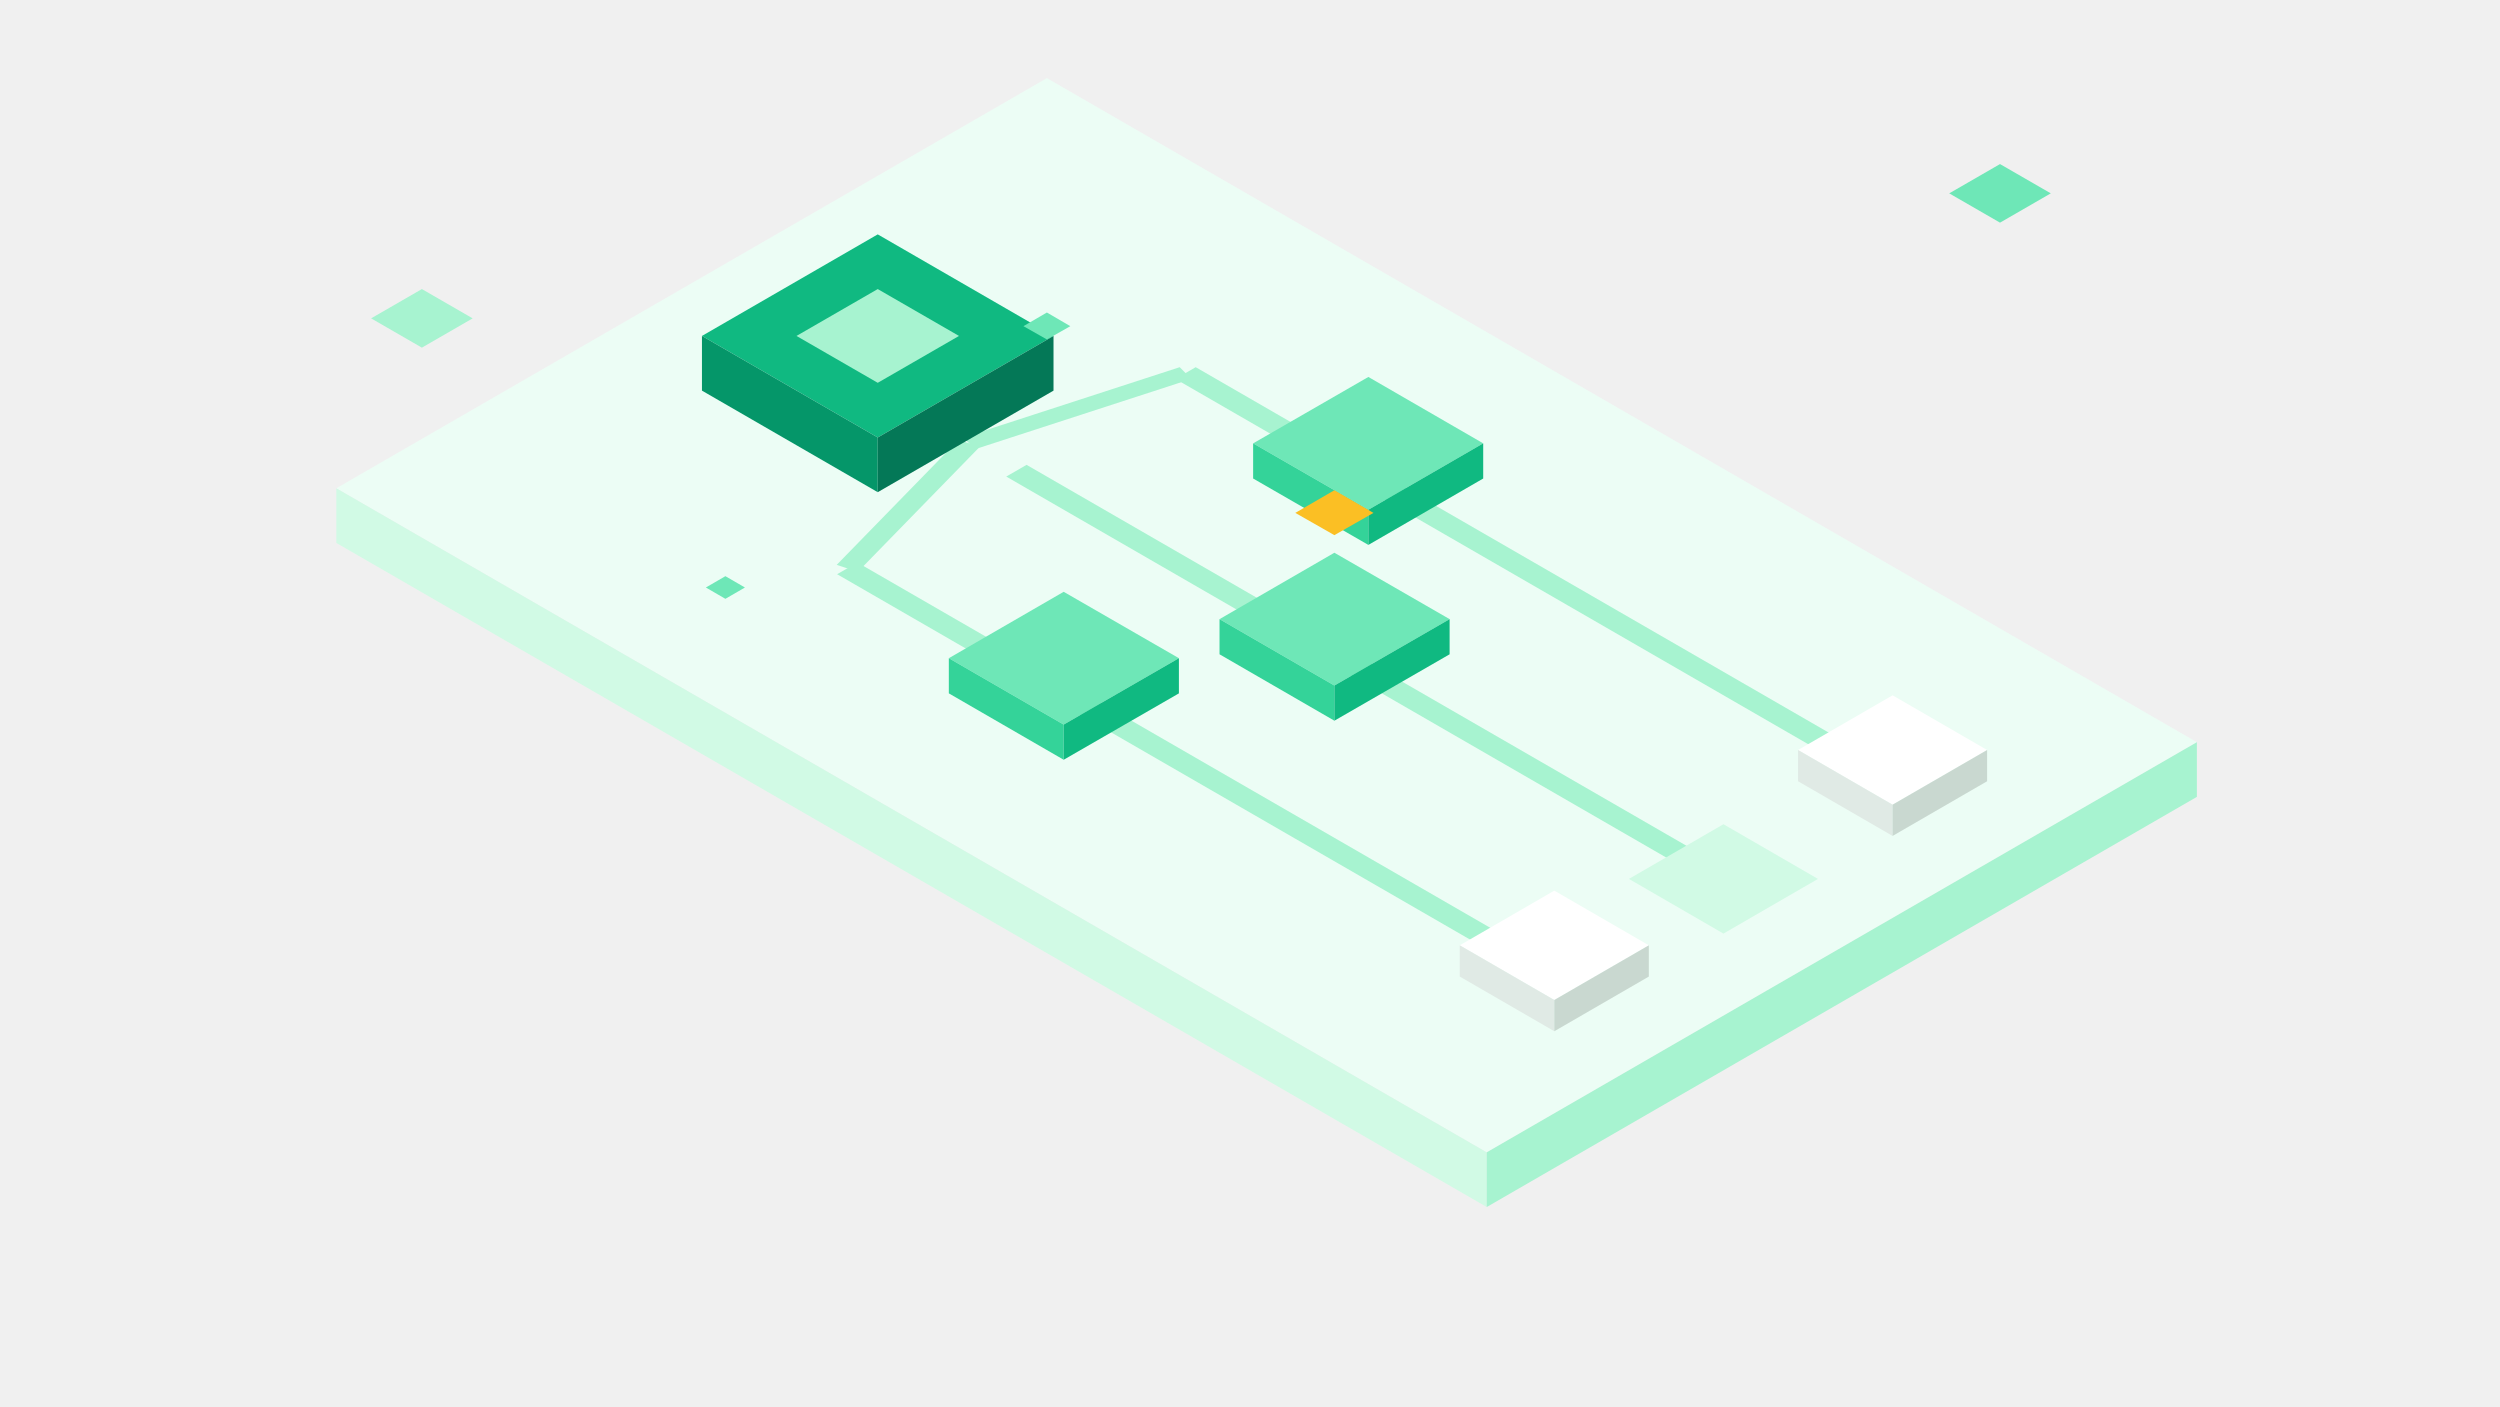
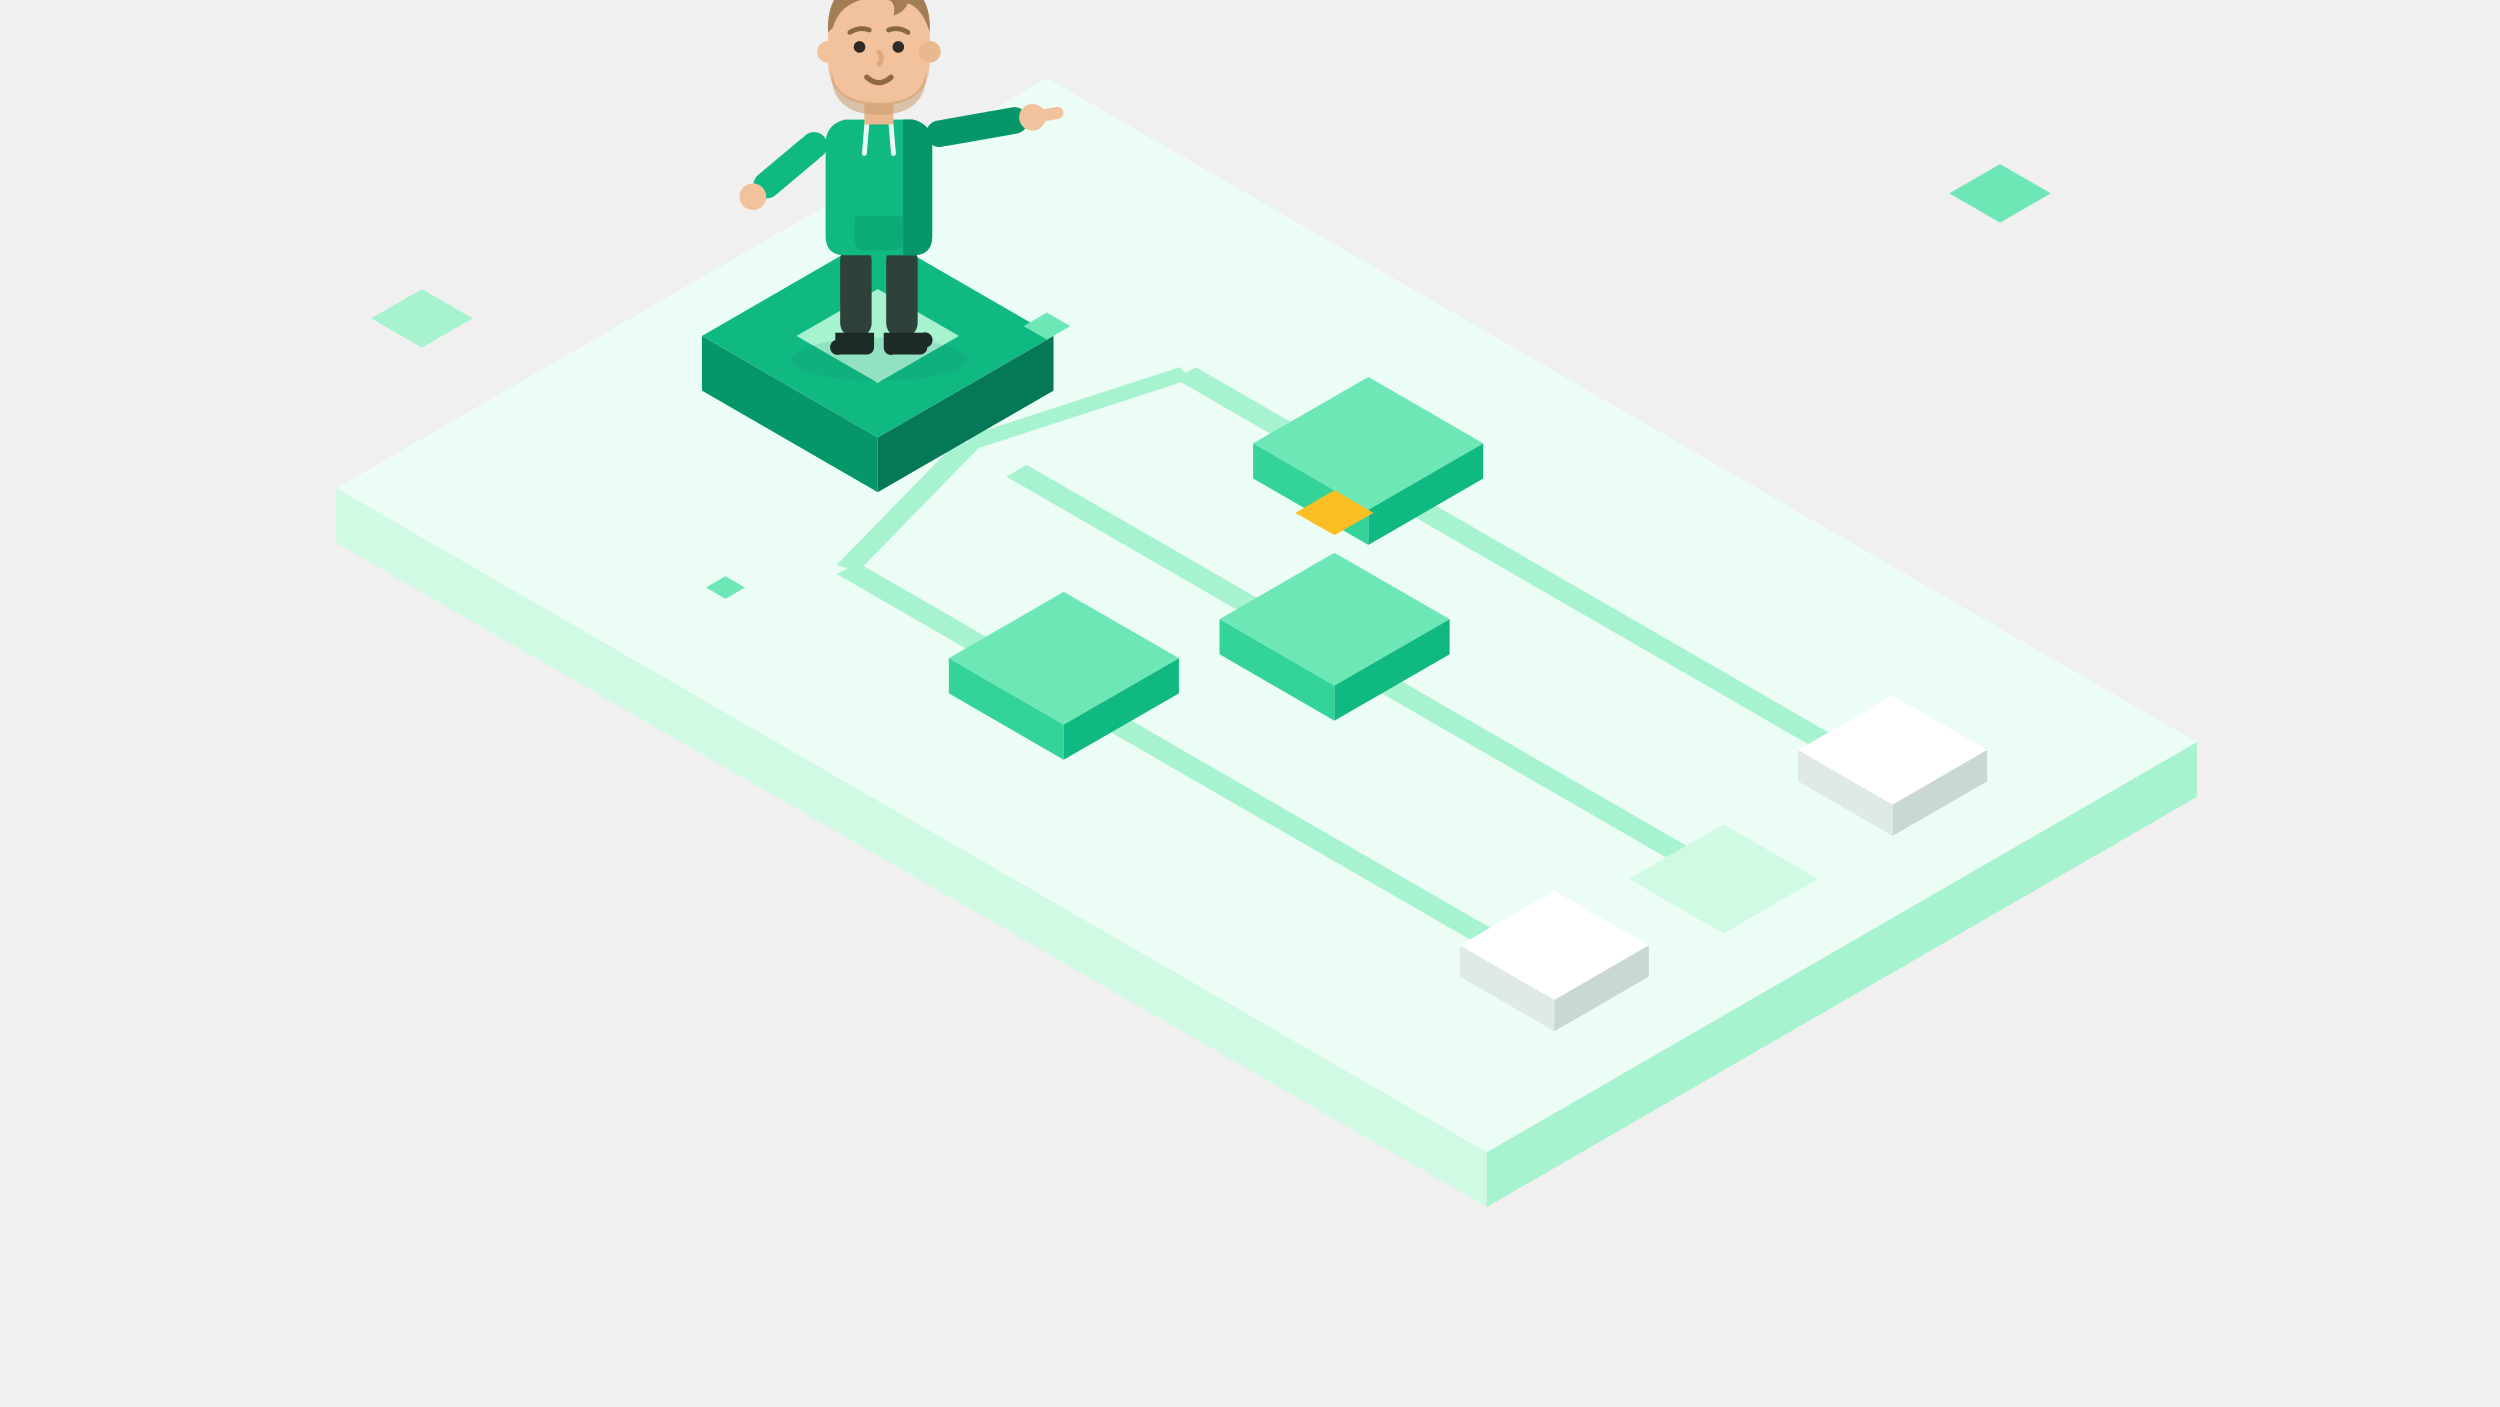
<svg xmlns="http://www.w3.org/2000/svg" viewBox="0 0 640 360" role="img">
-   <style>.s1{animation:sl 3.8s ease-in-out infinite}.s2{animation:sl 3.8s ease-in-out -1.3s infinite}.s3{animation:sl 3.8s ease-in-out -2.6s infinite}.tw1{animation:tw 2.4s ease-in-out infinite}.tw2{animation:tw 2.4s ease-in-out -1.2s infinite}@keyframes sl{0%,100%{transform:translate(0,0)}50%{transform:translate(24.2px,14px)}}@keyframes tw{0%,100%{opacity:.3}50%{opacity:1}}@media (prefers-reduced-motion:reduce){.s1,.s2,.s3,.tw1,.tw2{animation:none}}</style>
+   <style>.s1{animation:sl 3.8s ease-in-out infinite}.s2{animation:sl 3.8s ease-in-out -1.3s infinite}.s3{animation:sl 3.8s ease-in-out -2.6s infinite}.tw1{animation:tw 2.4s ease-in-out infinite}.tw2{animation:tw 2.4s ease-in-out -1.2s infinite}@keyframes sl{0%,100%{transform:translate(0,0)}50%{transform:translate(24.2px,14px)}}@keyframes tw{0%,100%{opacity:.3}50%{opacity:1}}@media (prefers-reduced-motion:reduce){.s1,.s2,.s3,.tw1,.tw2{animation:none}}.pt{animation:pt 2.8s ease-in-out infinite}@keyframes pt{0%,100%{transform:rotate(0deg)}50%{transform:rotate(-7deg)}}@media (prefers-reduced-motion:reduce){.pt{animation:none}}</style>
  <g transform="translate(268,34)">
    <polygon points="0,-14 294.4,156 112.6,261 -181.9,91" fill="#ecfdf5" />
    <polygon points="-181.9,91 -181.9,105 112.6,275 112.6,261" fill="#d1fae5" />
    <polygon points="294.4,156 294.4,170 112.6,275 112.6,261" fill="#a7f3d0" />
    <polygon points="32.9,63 209.6,165 214.8,162 38.1,60" fill="#a7f3d0" />
    <polygon points="-10.4,88 166.3,190 171.5,187 -5.2,85" fill="#a7f3d0" />
    <polygon points="-53.7,113 123,215 128.2,212 -48.5,110" fill="#a7f3d0" />
    <polygon points="-18.4,81 37,63 34,60 -21.4,78" fill="#a7f3d0" />
    <polygon points="-22.6,78.6 -53.8,110.6 -48.4,112.4 -17.2,80.4" fill="#a7f3d0" />
    <polygon points="216.5,144 240.7,158 216.5,172 192.3,158" fill="#ffffff" />
    <polygon points="192.3,158 192.3,166 216.5,180 216.5,172" fill="#e0eae5" />
    <polygon points="240.7,158 240.7,166 216.5,180 216.5,172" fill="#c9d8d0" />
    <polygon points="173.2,177 197.4,191 173.2,205 149,191" fill="#d1fae5" />
    <polygon points="129.9,194 154.1,208 129.9,222 105.7,208" fill="#ffffff" />
    <polygon points="105.7,208 105.7,216 129.9,230 129.9,222" fill="#e0eae5" />
    <polygon points="154.1,208 154.1,216 129.9,230 129.9,222" fill="#c9d8d0" />
    <polygon points="-43.3,26 1.7,52 -43.3,78 -88.3,52" fill="#10b981" />
    <polygon points="-88.3,52 -88.3,66 -43.3,92 -43.3,78" fill="#059669" />
    <polygon points="1.7,52 1.7,66 -43.3,92 -43.3,78" fill="#047857" />
    <polygon points="-43.3,40 -22.5,52 -43.3,64 -64.1,52" fill="#a7f3d0" />
    <g class="s1">
      <polygon points="82.3,62.5 111.7,79.5 82.3,96.5 52.8,79.5" fill="#6ee7b7" />
      <polygon points="52.8,79.5 52.8,88.5 82.3,105.5 82.3,96.5" fill="#34d399" />
      <polygon points="111.7,79.5 111.7,88.5 82.3,105.5 82.3,96.5" fill="#10b981" />
    </g>
    <g class="s2">
      <polygon points="73.6,107.5 103.1,124.5 73.6,141.5 44.2,124.5" fill="#6ee7b7" />
      <polygon points="44.2,124.5 44.2,133.5 73.6,150.5 73.6,141.5" fill="#34d399" />
      <polygon points="103.1,124.5 103.1,133.5 73.6,150.5 73.6,141.5" fill="#10b981" />
      <polygon points="0,0 10,5.8 0,11.5 -10,5.8" fill="#fbbf24" transform="translate(73.6,91.5)" />
    </g>
    <g class="s3">
      <polygon points="4.3,117.5 33.8,134.5 4.3,151.5 -25.1,134.5" fill="#6ee7b7" />
      <polygon points="-25.1,134.5 -25.1,143.5 4.3,160.5 4.3,151.5" fill="#34d399" />
      <polygon points="33.8,134.5 33.8,143.5 4.3,160.5 4.3,151.5" fill="#10b981" />
    </g>
    <polygon points="0,0 6,3.5 0,6.9 -6,3.5" fill="#6ee7b7" class="tw1" transform="translate(0,46)" />
    <polygon points="0,0 5,2.9 0,5.8 -5,2.9" fill="#6ee7b7" class="tw2" transform="translate(-82.3,113.5)" />
    <polygon points="0,0 13,7.5 0,15 -13,7.5" fill="#a7f3d0" transform="translate(-160,40)" />
    <polygon points="0,0 13,7.5 0,15 -13,7.5" fill="#6ee7b7" transform="translate(244,8)" />
+     <g transform="translate(-43,58) scale(0.62,0.62) translate(0,-159)">
+       <ellipse cx="0" cy="159" rx="36" ry="9" fill="#0f766e" opacity="0.14" />
+       <rect x="-16" y="112" width="13" height="38" rx="6" fill="#2f423a" />
+       <rect x="3" y="112" width="13" height="38" rx="6" fill="#2f423a" />
+       <path d="M-18 148 h16 v6 a3 3 0 01-3 3 h-11 a3 3 0 01-2 -6 z" fill="#1c2b25" />
+       <path d="M2 148 h16 a3 3 0 012 6 a3 3 0 01-3 3 h-11 a3 3 0 01-4 -3 z" fill="#1c2b25" />
+       <path d="M-22 70 q0 -8 8 -10 l28 0 q8 2 8 10 l0 38 q0 8 -8 8 l-28 0 q-8 0 -8 -8 z" fill="#10b981" />
+       <path d="M10 60 l4 0 q8 2 8 10 l0 38 q0 8 -8 8 l-4 0 z" fill="#059669" />
+       <path d="M-10 100 h20 v10 q0 4 -4 4 h-12 q-4 0 -4 -4 z" fill="#059669" opacity="0.45" />
+       <path d="M-5 62 l-1 12 M5 62 l1 12" stroke="#ecfdf5" stroke-width="2" stroke-linecap="round" fill="none" />
+       <g transform="translate(-26,70) rotate(50)">
+         <circle cx="0" cy="1" r="5.5" fill="#10b981" />
+         <rect x="-5.5" y="-2" width="11" height="34" rx="5.5" fill="#10b981" />
+         <circle cx="0" cy="34" r="5.5" fill="#f2c29c" />
+       </g>
+       <g transform="translate(24,66)">
+         <g class="pt">
+           <g transform="rotate(-100)">
+             <circle cx="0" cy="1" r="5.5" fill="#059669" />
+             <rect x="-5.5" y="-2" width="11" height="40" rx="5.5" fill="#059669" />
+             <circle cx="0" cy="40" r="5.5" fill="#f2c29c" />
+             <rect x="-2.5" y="40" width="5" height="13" rx="2.5" fill="#f2c29c" />
+           </g>
+         </g>
+       </g>
+       <g>
+         <rect x="-6" y="52" width="12" height="10" fill="#eab88f" />
+         <path d="M-21 22 q0 -20 21 -20 q21 0 21 20 l0 14 q0 18 -21 18 q-21 0 -21 -18 z" fill="#f2c29c" />
+         <circle cx="-21" cy="32" r="4.5" fill="#f2c29c" />
+         <circle cx="21" cy="32" r="4.5" fill="#eab88f" />
+         <path d="M-19.5 38 q0 15 19.5 15 q19.5 0 19.5 -15 l0 6 q-2 14 -19.5 14 q-17.5 0 -19.5 -14 z" fill="#c49a6c" opacity="0.55" />
+         <path d="M-21 24 q-1 -22 21 -22 q22 0 21 22 q-3 -10 -9 -12 q-2 4 -6 5 q1 -4 -1 -6 q-8 -3 -16 1 q-6 3 -8 10 q-1 1 -2 2 z" fill="#a37e54" />
+         <circle cx="-8" cy="30" r="2.4" fill="#2f2a26" />
+         <circle cx="8" cy="30" r="2.4" fill="#2f2a26" />
+         <path d="M-12 24 q4 -2.5 8 -1 M4 23 q4 -1.5 8 1" stroke="#8a683f" stroke-width="2" stroke-linecap="round" fill="none" />
+         <path d="M-5 42.5 q5 4.5 10 0" stroke="#8f6844" stroke-width="2.2" stroke-linecap="round" fill="none" />
+         <path d="M0 32 q2 3 0 5" stroke="#dda87e" stroke-width="2" stroke-linecap="round" fill="none" />
+       </g>
+     </g>
  </g>
</svg>
